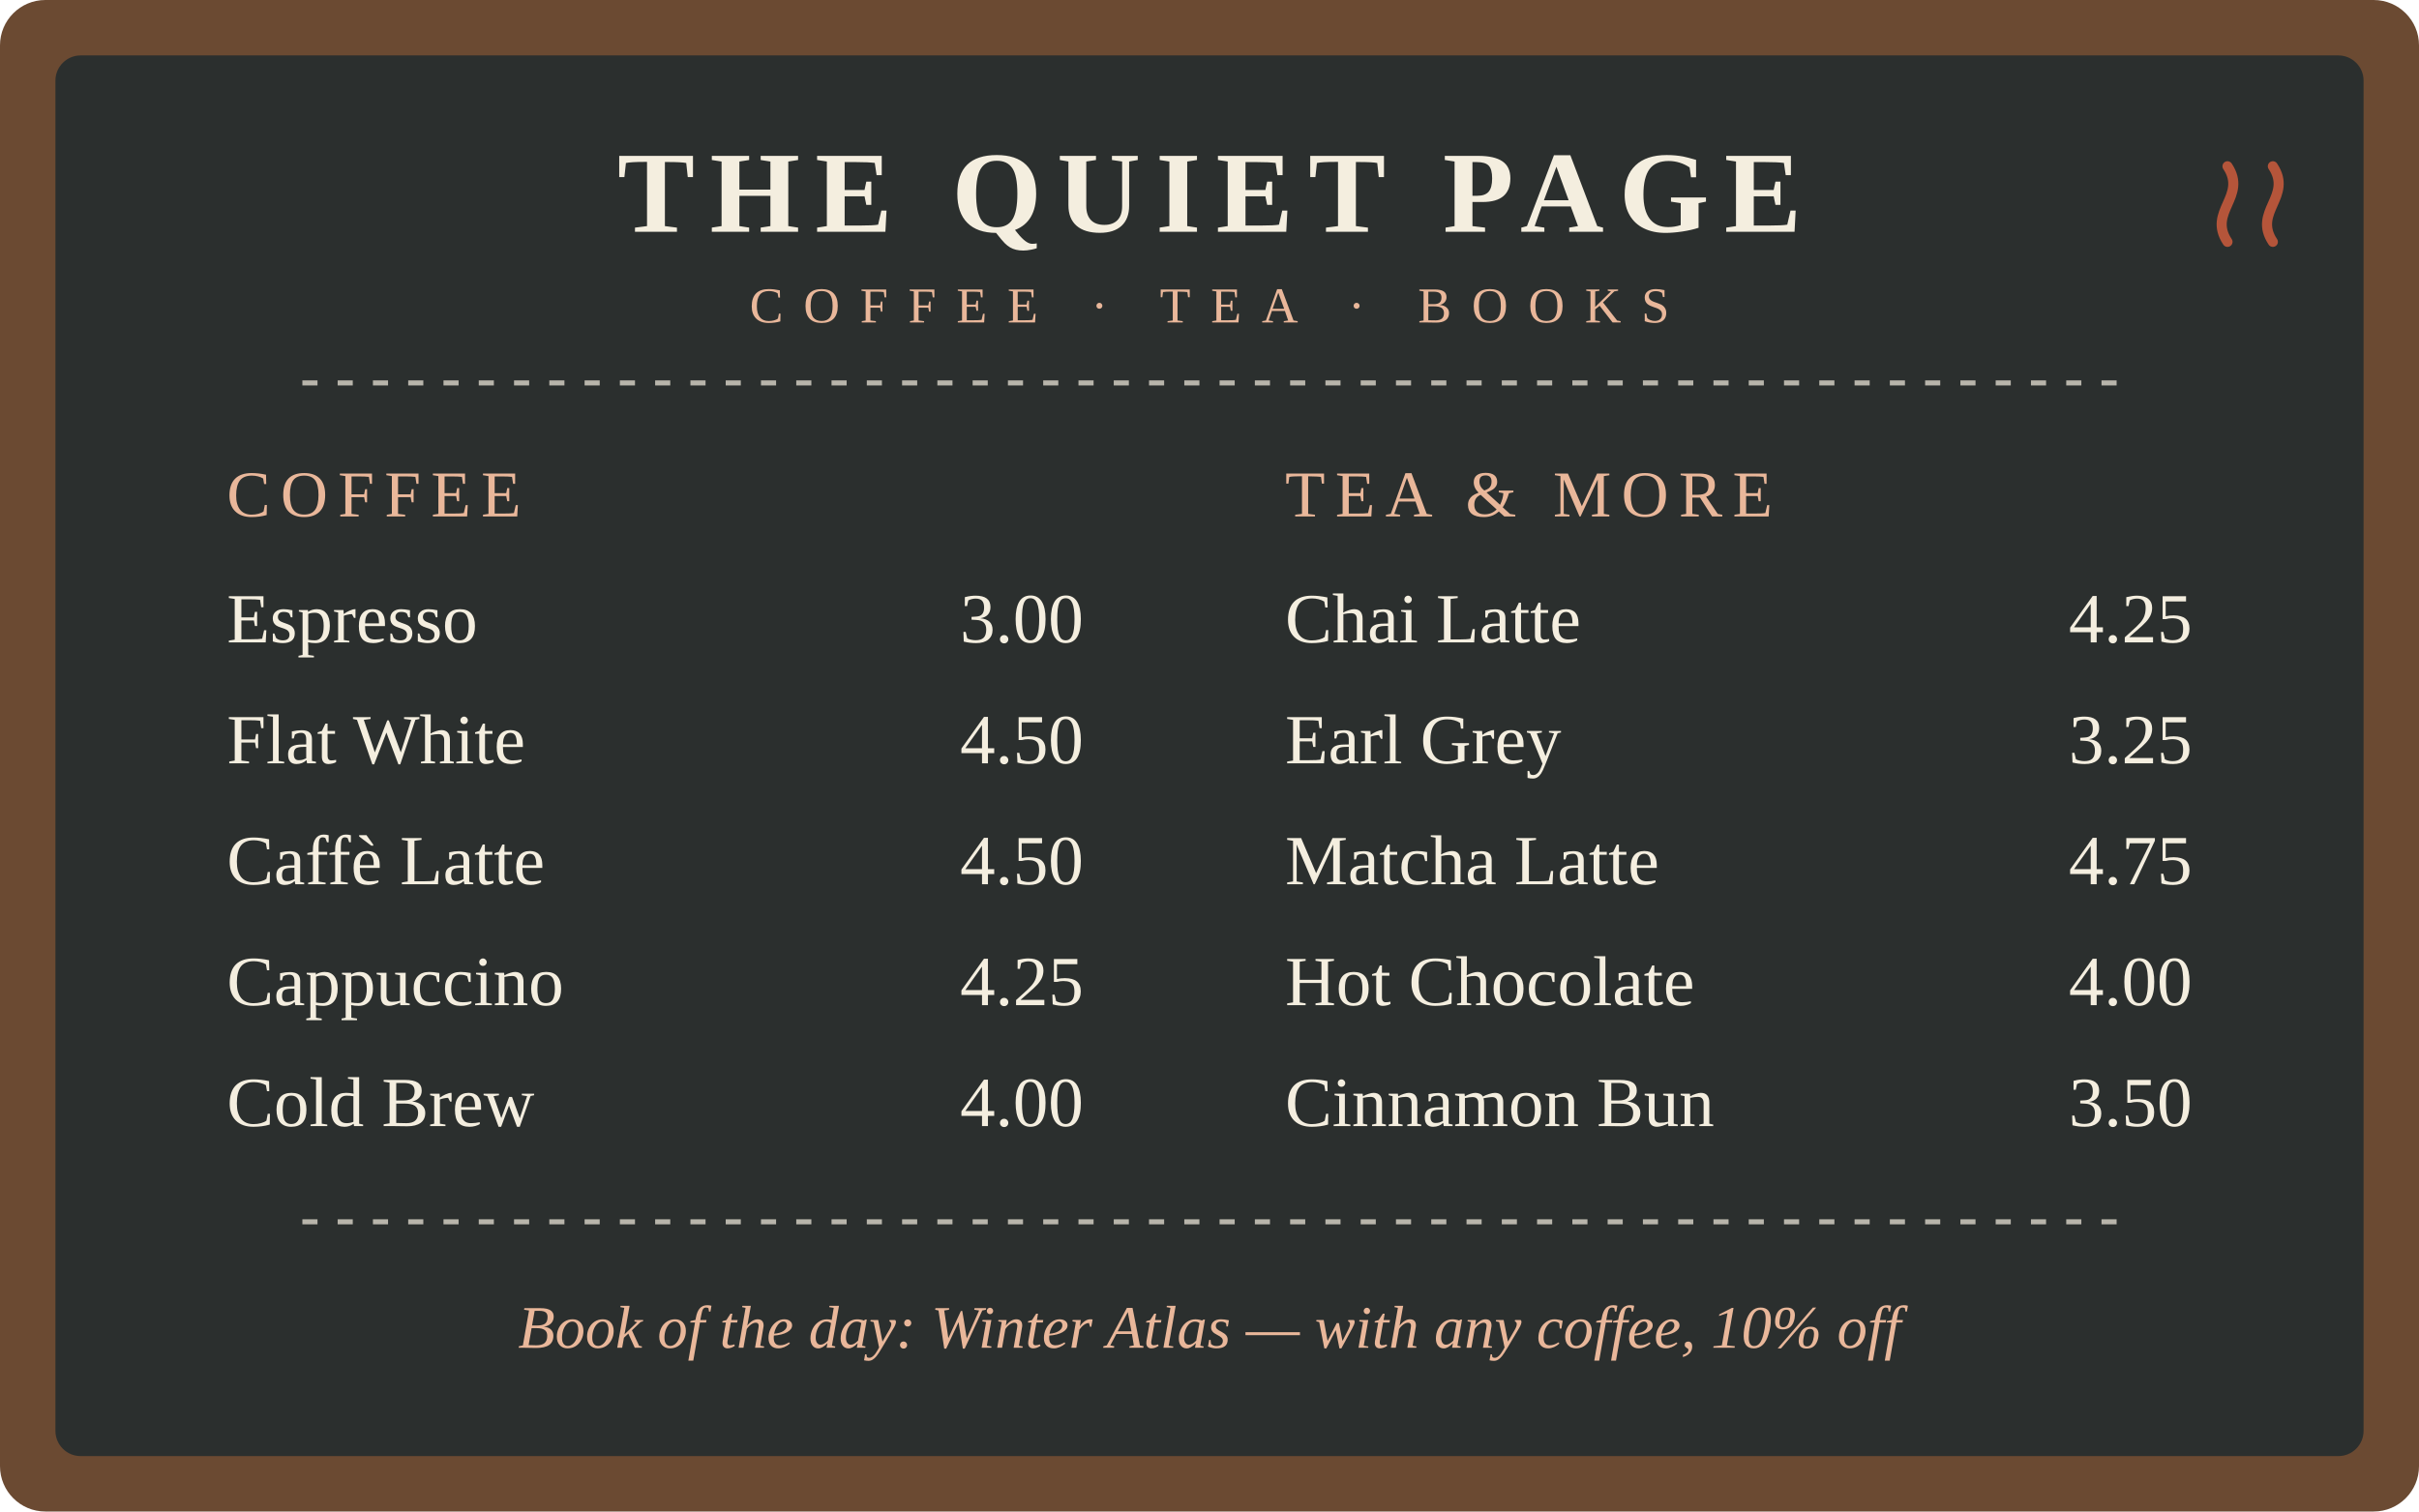
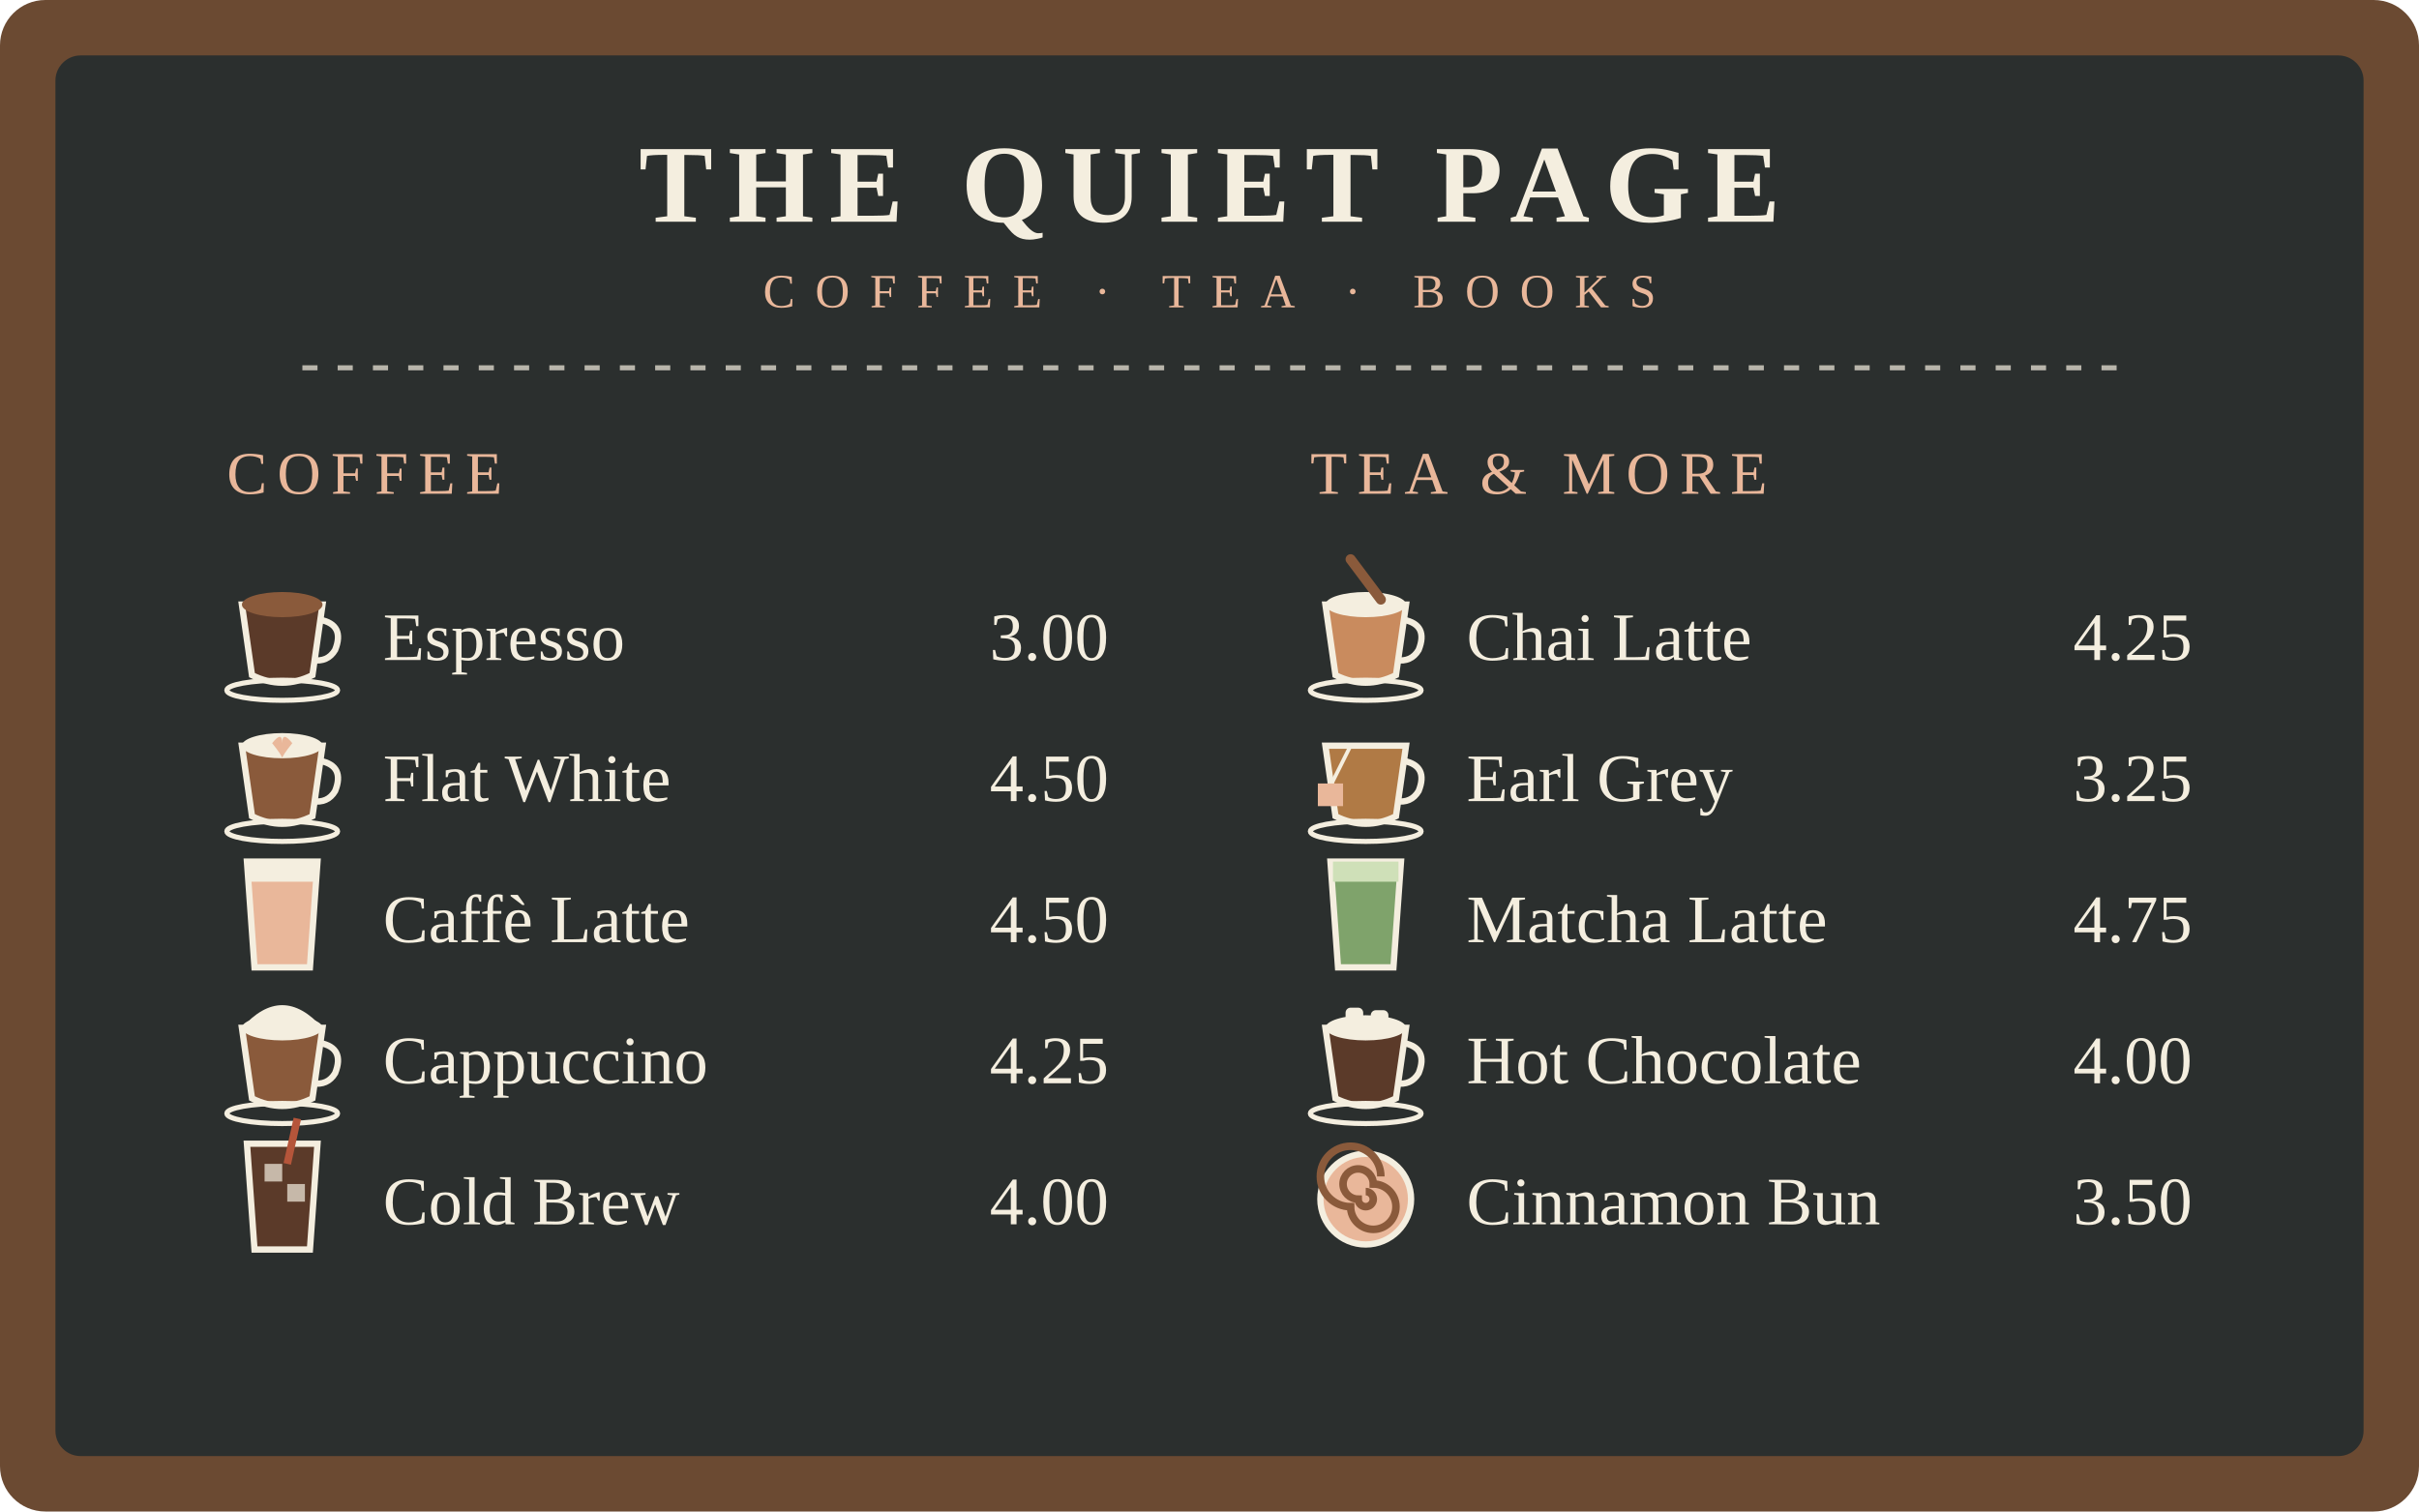
<svg xmlns="http://www.w3.org/2000/svg" viewBox="0 0 960 600" width="960" height="600">
-   <rect x="0" y="0" width="960" height="600" rx="18" fill="#6B4A32" />
+   <rect width="960" height="600" rx="18" fill="#6B4A32" />
  <rect x="22" y="22" width="916" height="556" rx="10" fill="#2B2F2E" />
  <g font-family="Georgia, 'Times New Roman', serif" fill="#F4EEDF">
-     <text x="480" y="92" text-anchor="middle" font-size="46" letter-spacing="6" font-weight="700">THE QUIET PAGE</text>
-     <text x="480" y="128" text-anchor="middle" font-size="20" letter-spacing="8" fill="#E9B79A">COFFEE · TEA · BOOKS</text>
-     <line x1="120" y1="152" x2="840" y2="152" stroke="#F4EEDF" stroke-width="2" stroke-dasharray="6 8" opacity="0.7" />
-     <text x="90" y="205" font-size="26" letter-spacing="4" fill="#E9B79A">COFFEE</text>
-     <text x="510" y="205" font-size="26" letter-spacing="4" fill="#E9B79A">TEA &amp; MORE</text>
-     <g font-size="28">
-       <text x="90" y="255">Espresso</text>
-       <text x="430" y="255" text-anchor="end">3.00</text>
-       <text x="90" y="303">Flat White</text>
-       <text x="430" y="303" text-anchor="end">4.50</text>
-       <text x="90" y="351">Caffè Latte</text>
-       <text x="430" y="351" text-anchor="end">4.50</text>
-       <text x="90" y="399">Cappuccino</text>
-       <text x="430" y="399" text-anchor="end">4.25</text>
-       <text x="90" y="447">Cold Brew</text>
-       <text x="430" y="447" text-anchor="end">4.00</text>
-       <text x="510" y="255">Chai Latte</text>
-       <text x="870" y="255" text-anchor="end">4.25</text>
-       <text x="510" y="303">Earl Grey</text>
-       <text x="870" y="303" text-anchor="end">3.25</text>
-       <text x="510" y="351">Matcha Latte</text>
-       <text x="870" y="351" text-anchor="end">4.75</text>
-       <text x="510" y="399">Hot Chocolate</text>
-       <text x="870" y="399" text-anchor="end">4.00</text>
-       <text x="510" y="447">Cinnamon Bun</text>
-       <text x="870" y="447" text-anchor="end">3.50</text>
+     <text x="480" y="88" text-anchor="middle" font-size="44" letter-spacing="6" font-weight="700">THE QUIET PAGE</text>
+     <text x="480" y="122" text-anchor="middle" font-size="19" letter-spacing="8" fill="#E9B79A">COFFEE · TEA · BOOKS</text>
+     <line x1="120" y1="146" x2="840" y2="146" stroke="#F4EEDF" stroke-width="2" stroke-dasharray="6 8" opacity=".7" />
+     <text x="90" y="196" font-size="24" letter-spacing="4" fill="#E9B79A">COFFEE</text>
+     <text x="520" y="196" font-size="24" letter-spacing="4" fill="#E9B79A">TEA &amp; MORE</text>
+     <g transform="translate(112,252)">
+       <g transform="translate(0,0)">
+         <path d="M-16 -12 L16 -12 L12 16 Q0 22 -12 16 Z" fill="#5B3A29" stroke="#F4EEDF" stroke-width="2.5" />
+         <ellipse cx="0" cy="-12" rx="16" ry="5" fill="#8A5A3B" />
+         <path d="M15 -6 q10 2 6 12 q-3 5 -9 4" fill="none" stroke="#F4EEDF" stroke-width="2.5" />
+         <ellipse cx="0" cy="22" rx="22" ry="4" fill="none" stroke="#F4EEDF" stroke-width="2" />
+       </g>
    </g>
-     <line x1="120" y1="485" x2="840" y2="485" stroke="#F4EEDF" stroke-width="2" stroke-dasharray="6 8" opacity="0.7" />
-     <text x="480" y="535" text-anchor="middle" font-size="24" font-style="italic" fill="#E9B79A">Book of the day: Winter Atlas — with any coffee, 10% off</text>
+     <text x="152" y="262" font-size="27">Espresso</text>
+     <text x="440" y="262" text-anchor="end" font-size="27">3.00</text>
+     <g transform="translate(112,308)">
+       <g transform="translate(0,0)">
+         <path d="M-16 -12 L16 -12 L12 16 Q0 22 -12 16 Z" fill="#8A5A3B" stroke="#F4EEDF" stroke-width="2.5" />
+         <ellipse cx="0" cy="-12" rx="16" ry="5" fill="#F4EEDF" />
+         <path d="M15 -6 q10 2 6 12 q-3 5 -9 4" fill="none" stroke="#F4EEDF" stroke-width="2.5" />
+         <ellipse cx="0" cy="22" rx="22" ry="4" fill="none" stroke="#F4EEDF" stroke-width="2" />
+         <path d="M-4 -13 q4 -5 4 0 q0 -5 4 0 q-4 5 -4 6 q0 -1 -4 -6" fill="#E9B79A" />
+       </g>
+     </g>
+     <text x="152" y="318" font-size="27">Flat White</text>
+     <text x="440" y="318" text-anchor="end" font-size="27">4.50</text>
+     <g transform="translate(112,364)">
+       <g transform="translate(0,0)">
+         <path d="M-14 -22 L14 -22 L11 20 L-11 20 Z" fill="#E9B79A" stroke="#F4EEDF" stroke-width="2.5" />
+         <rect x="-13" y="-22" width="26" height="8" fill="#F4EEDF" />
+       </g>
+     </g>
+     <text x="152" y="374" font-size="27">Caffè Latte</text>
+     <text x="440" y="374" text-anchor="end" font-size="27">4.50</text>
+     <g transform="translate(112,420)">
+       <g transform="translate(0,0)">
+         <path d="M-16 -12 L16 -12 L12 16 Q0 22 -12 16 Z" fill="#8A5A3B" stroke="#F4EEDF" stroke-width="2.5" />
+         <ellipse cx="0" cy="-12" rx="16" ry="5" fill="#F4EEDF" />
+         <path d="M15 -6 q10 2 6 12 q-3 5 -9 4" fill="none" stroke="#F4EEDF" stroke-width="2.5" />
+         <ellipse cx="0" cy="22" rx="22" ry="4" fill="none" stroke="#F4EEDF" stroke-width="2" />
+         <path d="M-16 -12 Q0 -30 16 -12" fill="#F4EEDF" />
+       </g>
+     </g>
+     <text x="152" y="430" font-size="27">Cappuccino</text>
+     <text x="440" y="430" text-anchor="end" font-size="27">4.25</text>
+     <g transform="translate(112,476)">
+       <g transform="translate(0,0)">
+         <path d="M-14 -22 L14 -22 L11 20 L-11 20 Z" fill="#5B3A29" stroke="#F4EEDF" stroke-width="2.5" />
+         <rect x="-7" y="-14" width="7" height="7" fill="#F4EEDF" opacity=".7" />
+         <rect x="2" y="-6" width="7" height="7" fill="#F4EEDF" opacity=".7" />
+         <line x1="6" y1="-32" x2="2" y2="-14" stroke="#B5553A" stroke-width="3" />
+       </g>
+     </g>
+     <text x="152" y="486" font-size="27">Cold Brew</text>
+     <text x="440" y="486" text-anchor="end" font-size="27">4.00</text>
+     <g transform="translate(542,252)">
+       <g transform="translate(0,0)">
+         <path d="M-16 -12 L16 -12 L12 16 Q0 22 -12 16 Z" fill="#C98B5E" stroke="#F4EEDF" stroke-width="2.5" />
+         <ellipse cx="0" cy="-12" rx="16" ry="5" fill="#F4EEDF" />
+         <path d="M15 -6 q10 2 6 12 q-3 5 -9 4" fill="none" stroke="#F4EEDF" stroke-width="2.5" />
+         <ellipse cx="0" cy="22" rx="22" ry="4" fill="none" stroke="#F4EEDF" stroke-width="2" />
+         <line x1="-6" y1="-30" x2="6" y2="-14" stroke="#8A5A3B" stroke-width="4" stroke-linecap="round" />
+       </g>
+     </g>
+     <text x="582" y="262" font-size="27">Chai Latte</text>
+     <text x="870" y="262" text-anchor="end" font-size="27">4.25</text>
+     <g transform="translate(542,308)">
+       <g transform="translate(0,0)">
+         <path d="M-16 -12 L16 -12 L12 16 Q0 22 -12 16 Z" fill="#B07A45" stroke="#F4EEDF" stroke-width="2.5" />
+         <path d="M15 -6 q10 2 6 12 q-3 5 -9 4" fill="none" stroke="#F4EEDF" stroke-width="2.5" />
+         <ellipse cx="0" cy="22" rx="22" ry="4" fill="none" stroke="#F4EEDF" stroke-width="2" />
+         <line x1="-6" y1="-12" x2="-14" y2="4" stroke="#F4EEDF" stroke-width="1.5" />
+         <rect x="-19" y="3" width="10" height="9" fill="#E9B79A" />
+       </g>
+     </g>
+     <text x="582" y="318" font-size="27">Earl Grey</text>
+     <text x="870" y="318" text-anchor="end" font-size="27">3.25</text>
+     <g transform="translate(542,364)">
+       <g transform="translate(0,0)">
+         <path d="M-14 -22 L14 -22 L11 20 L-11 20 Z" fill="#7FA36B" stroke="#F4EEDF" stroke-width="2.5" />
+         <rect x="-13" y="-22" width="26" height="8" fill="#CFE0B8" />
+       </g>
+     </g>
+     <text x="582" y="374" font-size="27">Matcha Latte</text>
+     <text x="870" y="374" text-anchor="end" font-size="27">4.75</text>
+     <g transform="translate(542,420)">
+       <g transform="translate(0,0)">
+         <path d="M-16 -12 L16 -12 L12 16 Q0 22 -12 16 Z" fill="#5B3A29" stroke="#F4EEDF" stroke-width="2.5" />
+         <ellipse cx="0" cy="-12" rx="16" ry="5" fill="#F4EEDF" />
+         <path d="M15 -6 q10 2 6 12 q-3 5 -9 4" fill="none" stroke="#F4EEDF" stroke-width="2.5" />
+         <ellipse cx="0" cy="22" rx="22" ry="4" fill="none" stroke="#F4EEDF" stroke-width="2" />
+         <rect x="-8" y="-20" width="7" height="7" rx="2" fill="#F4EEDF" />
+         <rect x="2" y="-19" width="7" height="7" rx="2" fill="#F4EEDF" />
+       </g>
+     </g>
+     <text x="582" y="430" font-size="27">Hot Chocolate</text>
+     <text x="870" y="430" text-anchor="end" font-size="27">4.00</text>
+     <g transform="translate(542,476)">
+       <g>
+         <circle cx="0" cy="0" r="18" fill="#E9B79A" stroke="#F4EEDF" stroke-width="2.5" />
+         <path d="M0 0 m0 -3 a3 3 0 1 1 -3 3 a6 6 0 1 1 6 -6 a9 9 0 1 1 -9 9 a12 12 0 1 1 12 -12" fill="none" stroke="#8A5A3B" stroke-width="3" />
+       </g>
+     </g>
+     <text x="582" y="486" font-size="27">Cinnamon Bun</text>
+     <text x="870" y="486" text-anchor="end" font-size="27">3.50</text>
  </g>
-   <path d="M884 96 c -8 -12 8 -18 0 -30 M902 96 c -8 -12 8 -18 0 -30" fill="none" stroke="#B5553A" stroke-width="4" stroke-linecap="round" />
</svg>
